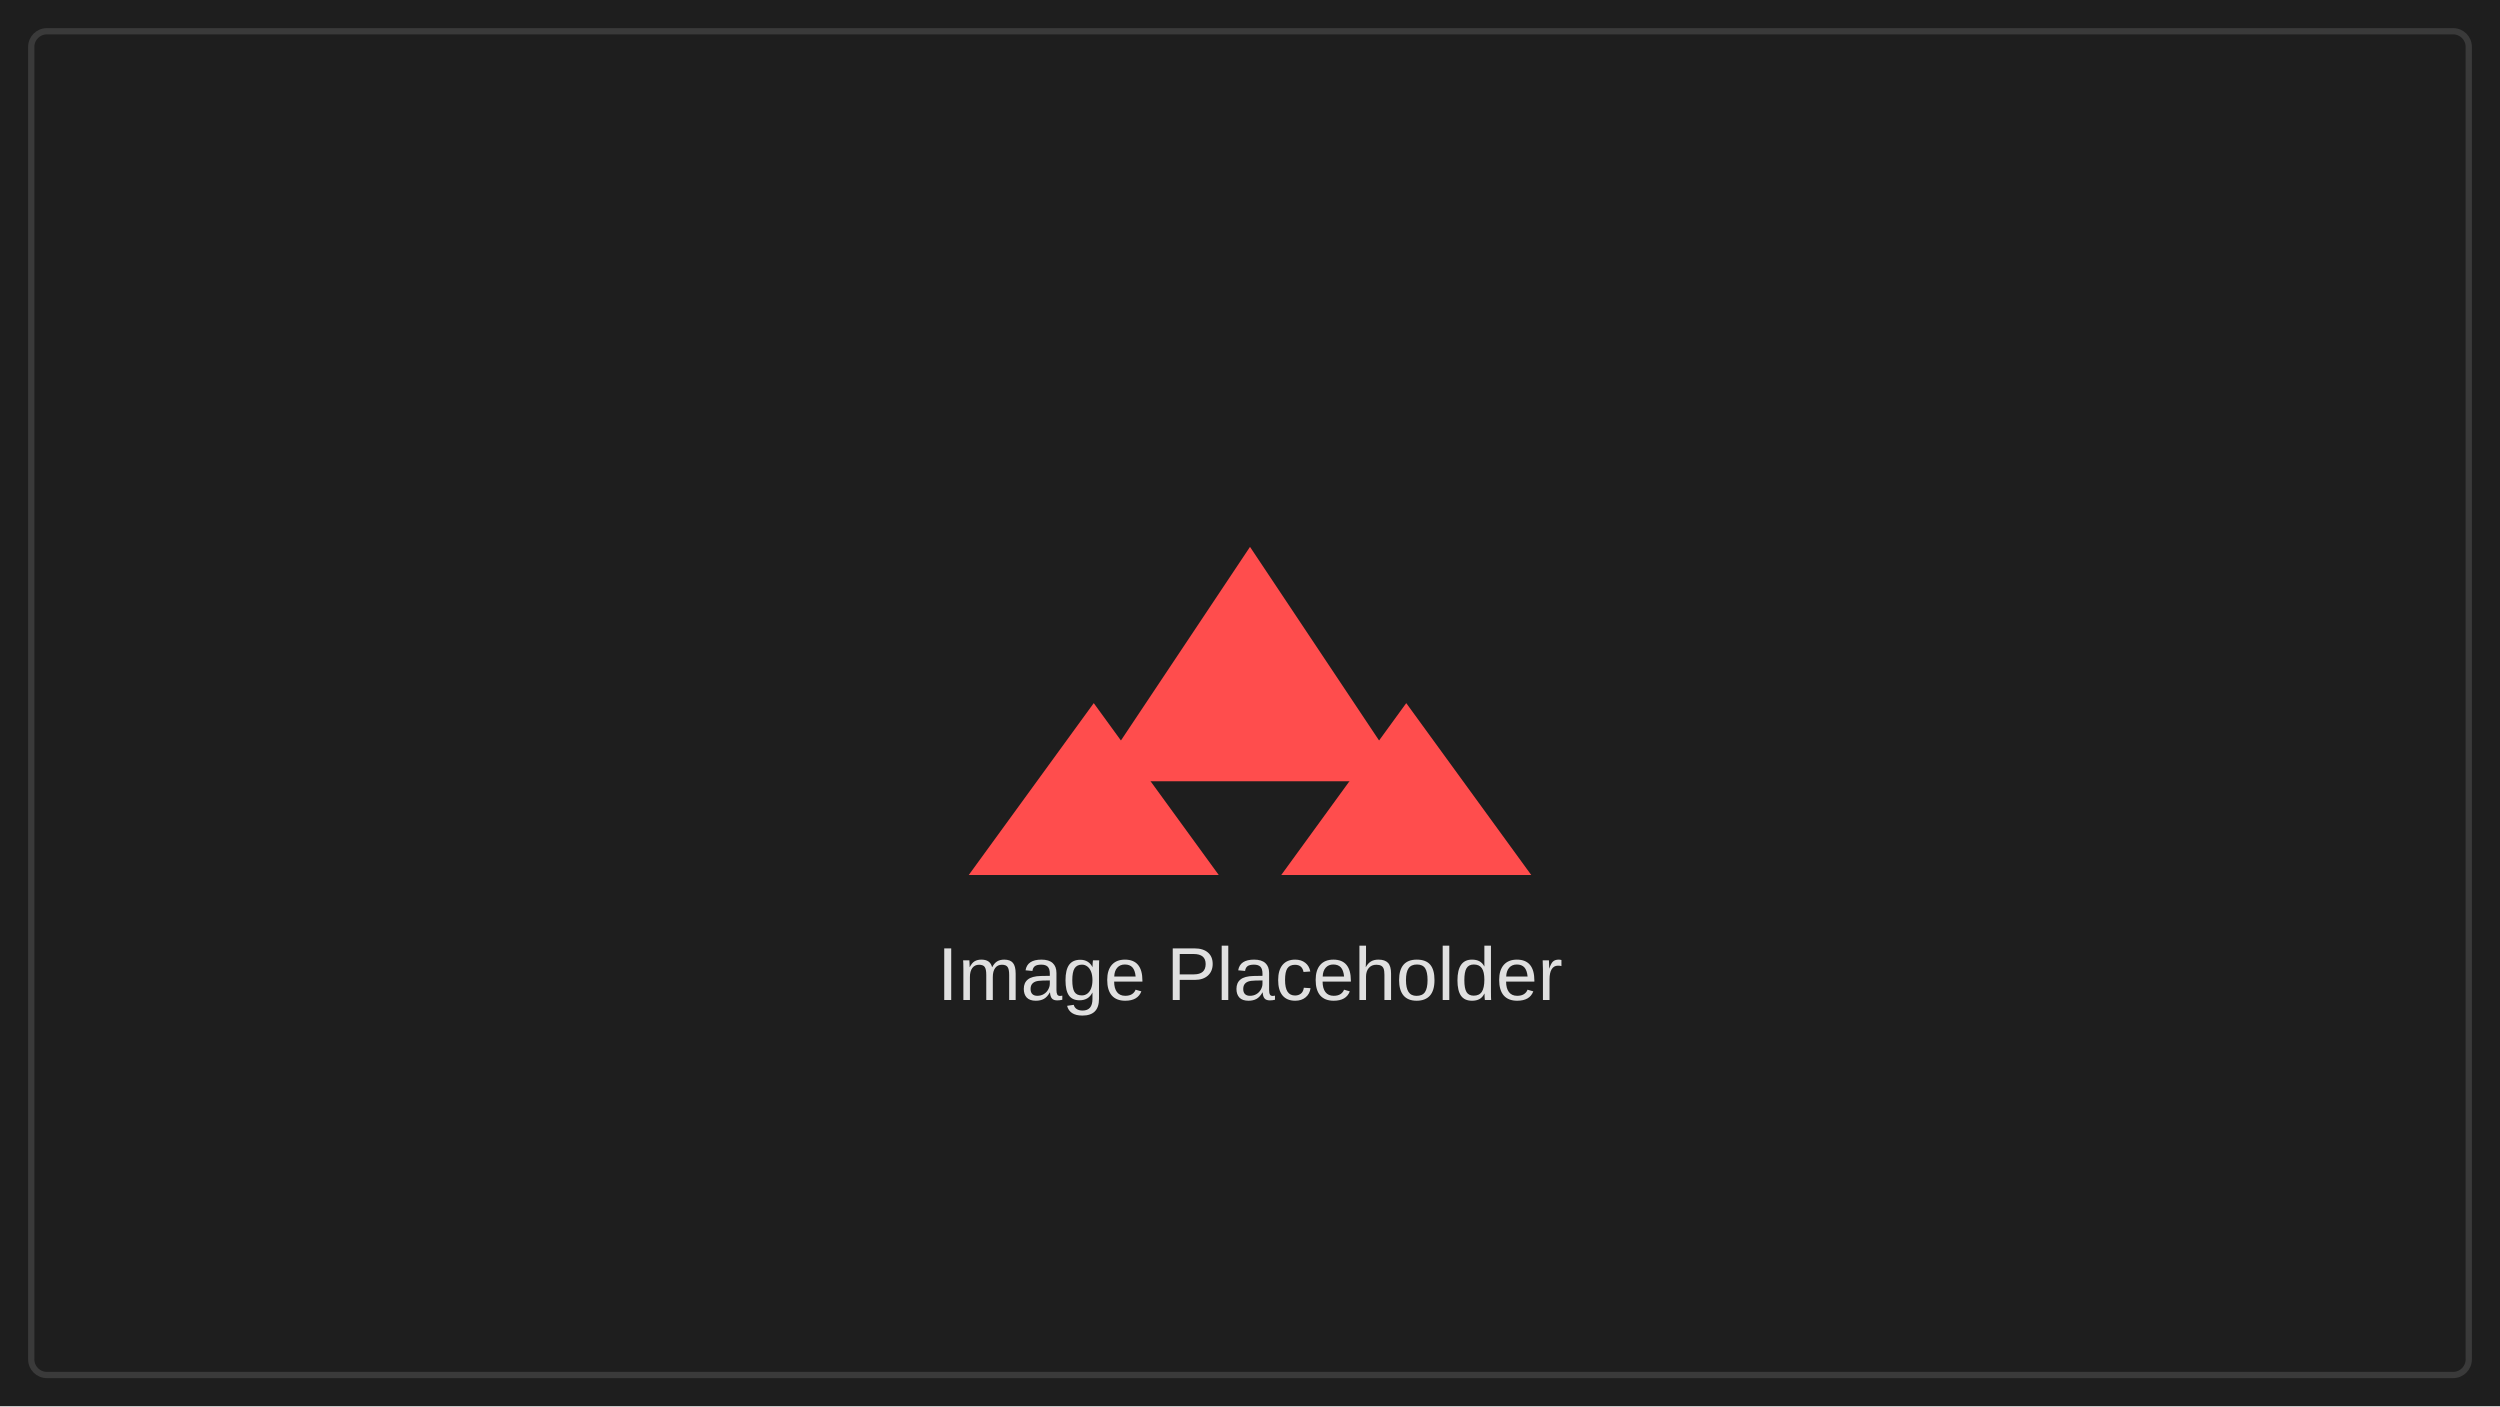
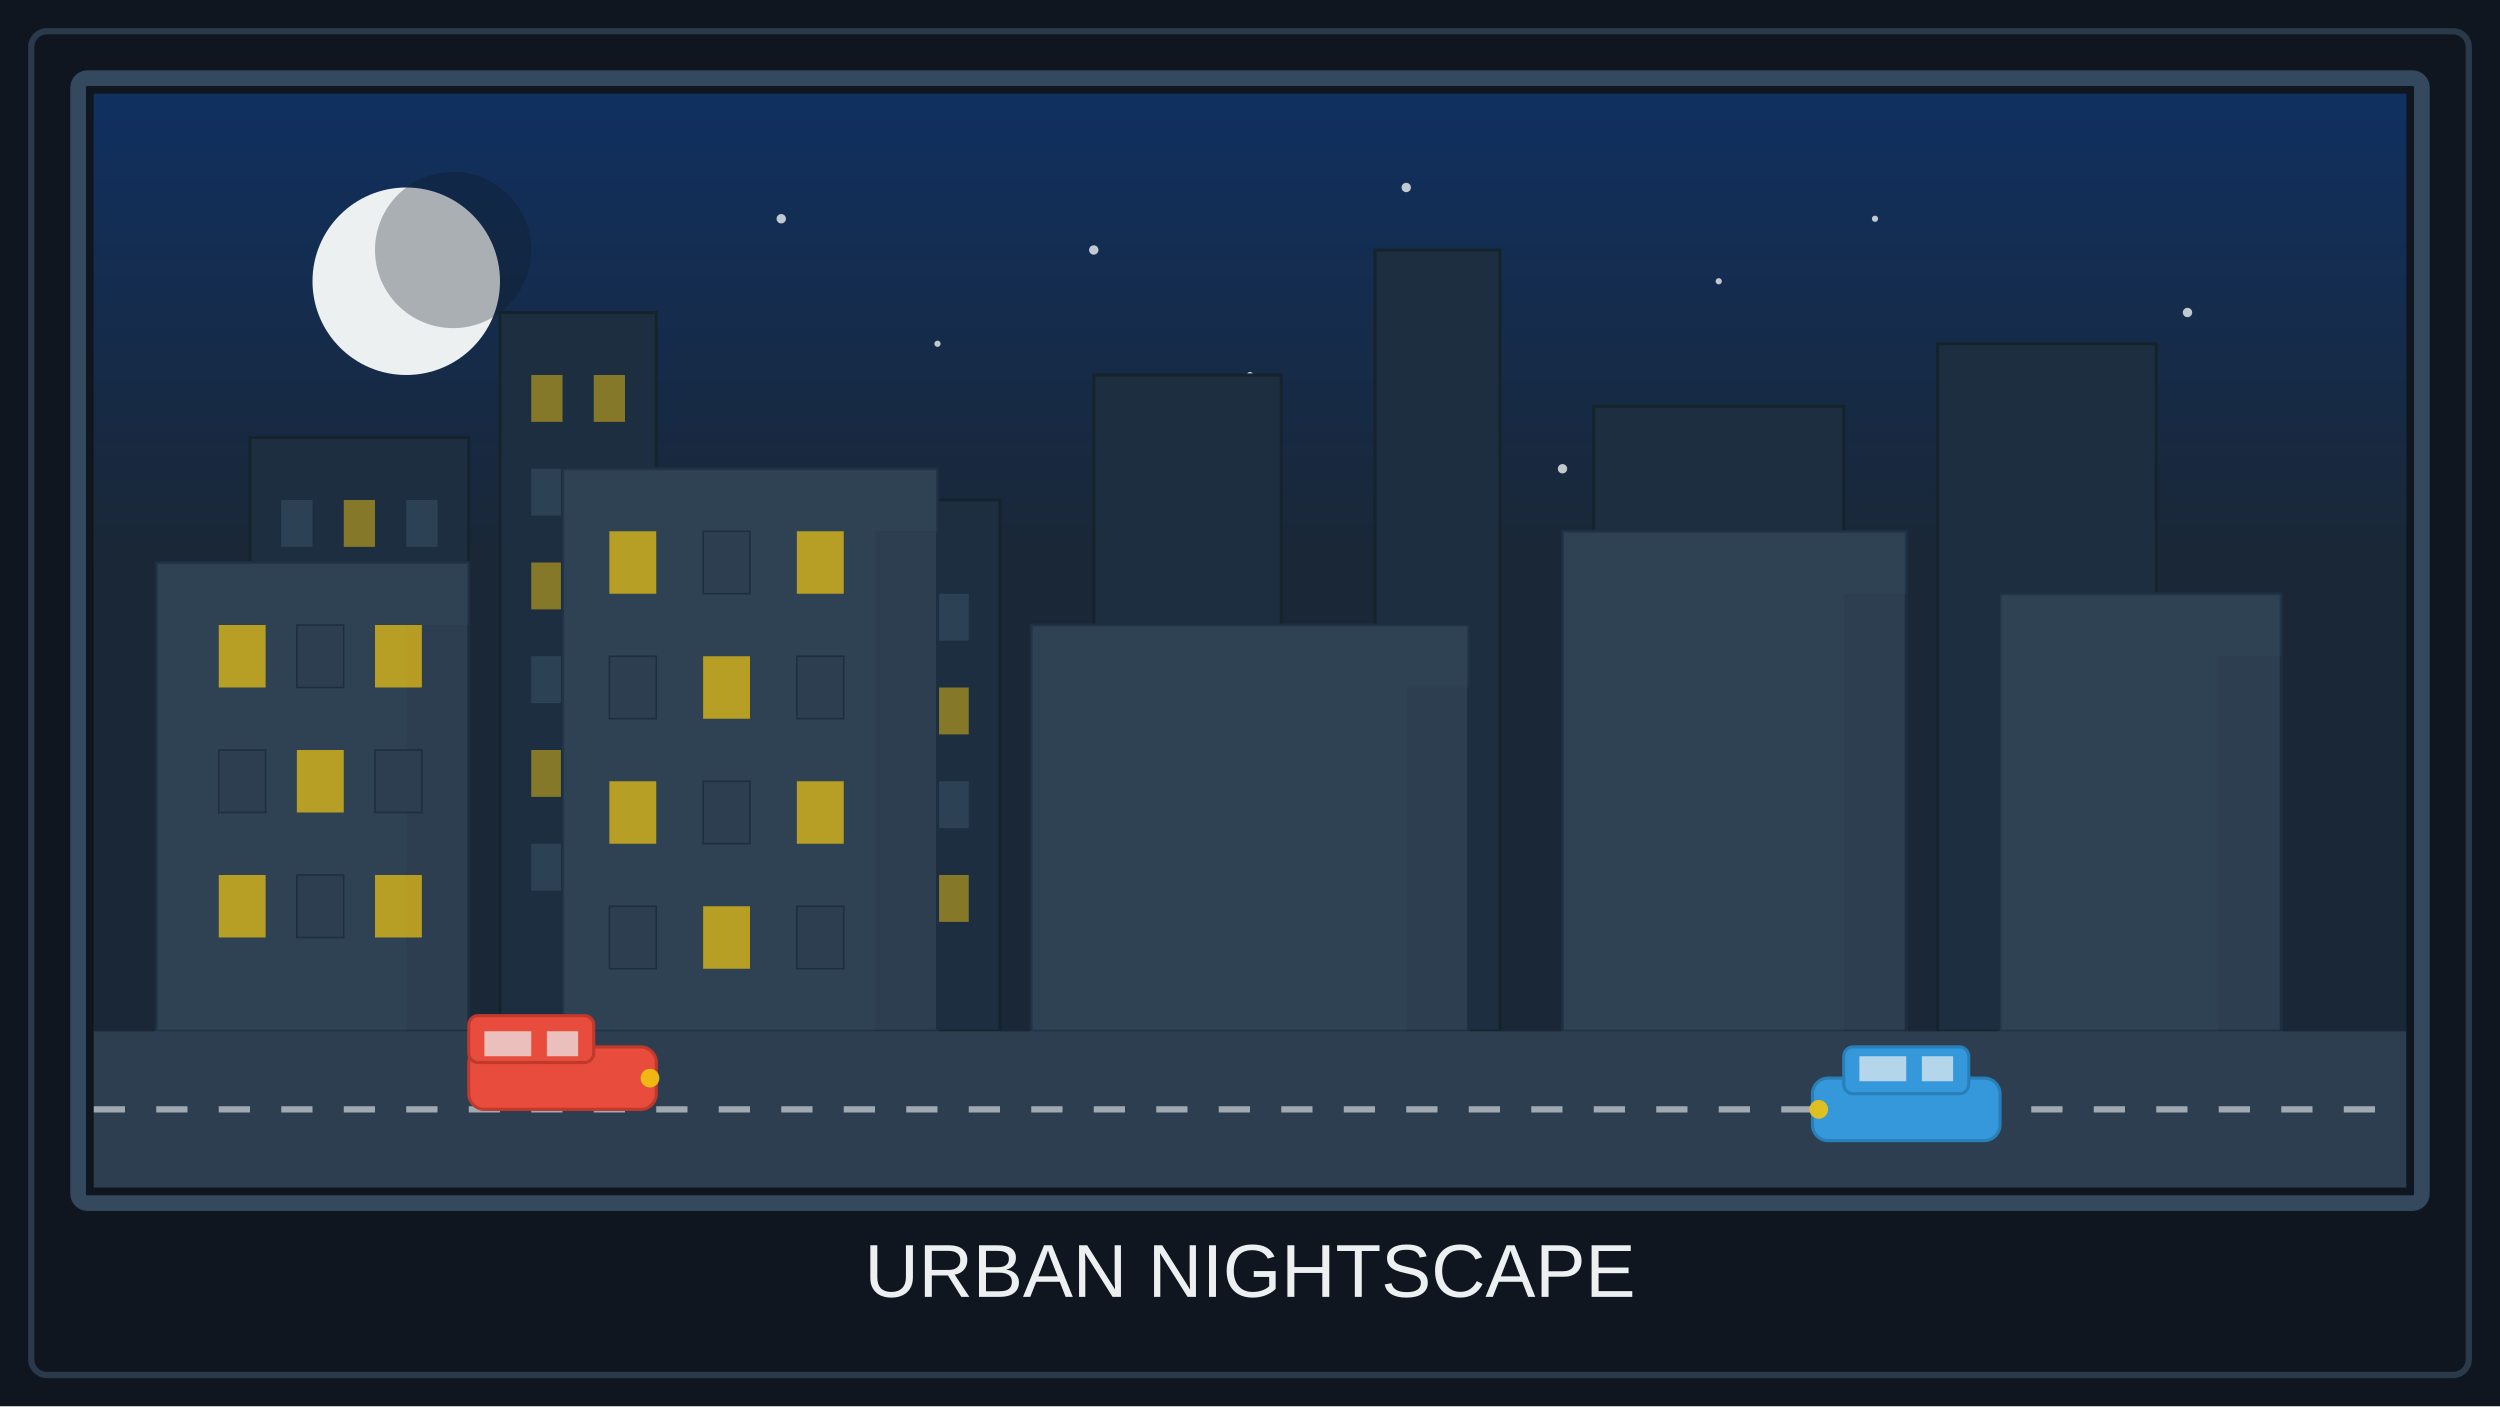
<svg xmlns="http://www.w3.org/2000/svg" width="800" height="450">
  <style>
    .background {
-       fill: #1E1E1E;
+       fill: #0F1620;
    }
    .outline {
      fill: none;
-       stroke: #3a3a3a;
+       stroke: #2A3A4A;
      stroke-width: 2;
    }
-     .icon {
-       fill: #ff4d4d;
-     }
-     .text {
+     .sky {
+       fill: #1A2736;
+     }
+     .sky-glow {
+       fill: url(#sky-gradient);
+     }
+     .building {
+       fill: #2C3E50;
+       stroke: #1C2E40;
+       stroke-width: 1;
+     }
+     .building-dark {
+       fill: #1C2E40;
+       stroke: #15232D;
+       stroke-width: 1;
+     }
+     .building-highlight {
+       fill: #34495E;
+     }
+     .window {
+       fill: #F1C40F;
+       opacity: 0.7;
+     }
+     .window-dark {
+       fill: #34495E;
+     }
+     .window-off {
+       fill: #2C3E50;
+       stroke: #1C2E40;
+       stroke-width: 0.5;
+     }
+     .road {
+       fill: #2C3E50;
+     }
+     .road-marking {
+       stroke: #ECF0F1;
+       stroke-width: 2;
+       stroke-dasharray: 10, 10;
+       opacity: 0.6;
+     }
+     .car {
+       fill: #E74C3C;
+       stroke: #C0392B;
+       stroke-width: 1;
+     }
+     .car-window {
+       fill: #ECF0F1;
+       opacity: 0.7;
+     }
+     .car-light {
+       fill: #F1C40F;
+       opacity: 0.9;
+     }
+     .car2 {
+       fill: #3498DB;
+       stroke: #2980B9;
+       stroke-width: 1;
+     }
+     .star {
+       fill: #ECF0F1;
+       opacity: 0.8;
+     }
+     .moon {
+       fill: #ECF0F1;
+     }
+     .frame {
+       fill: none;
+       stroke: #34495E;
+       stroke-width: 5;
+     }
+     .title {
      font-family: 'Arial', sans-serif;
      font-size: 24px;
-       fill: #e0e0e0;
+       font-weight: 300;
+       fill: #ECF0F1;
      text-anchor: middle;
    }
  </style>
+   <defs>
+     <linearGradient id="sky-gradient" x1="0%" y1="0%" x2="0%" y2="100%">
+       <stop offset="0%" stop-color="#103060" />
+       <stop offset="100%" stop-color="#1A2736" />
+     </linearGradient>
+   </defs>
  <rect class="background" width="800" height="450" />
  <rect class="outline" x="10" y="10" width="780" height="430" rx="5" />
-   <path class="icon" d="M400 175 L350 250 L450 250 Z" />
-   <path class="icon" d="M350 225 L310 280 L390 280 Z" />
-   <path class="icon" d="M450 225 L410 280 L490 280 Z" />
-   <text class="text" x="400" y="320">Image Placeholder</text>
+   <rect class="sky" x="30" y="30" width="740" height="300" />
+   <rect class="sky-glow" x="30" y="30" width="740" height="150" />
+   <circle class="moon" cx="130" cy="90" r="30" />
+   <circle fill="#0F1620" cx="145" cy="80" r="25" opacity="0.3" />
+   <circle class="star" cx="250" cy="70" r="1.5" />
+   <circle class="star" cx="300" cy="110" r="1" />
+   <circle class="star" cx="450" cy="60" r="1.5" />
+   <circle class="star" cx="550" cy="90" r="1" />
+   <circle class="star" cx="650" cy="120" r="1.5" />
+   <circle class="star" cx="200" cy="150" r="1" />
+   <circle class="star" cx="350" cy="80" r="1.5" />
+   <circle class="star" cx="400" cy="120" r="1" />
+   <circle class="star" cx="500" cy="150" r="1.5" />
+   <circle class="star" cx="600" cy="70" r="1" />
+   <circle class="star" cx="700" cy="100" r="1.5" />
+   <rect class="building-dark" x="80" y="140" width="70" height="190" />
+   <rect class="building-dark" x="160" y="100" width="50" height="230" />
+   <rect class="building-dark" x="230" y="160" width="90" height="170" />
+   <rect class="building-dark" x="350" y="120" width="60" height="210" />
+   <rect class="building-dark" x="440" y="80" width="40" height="250" />
+   <rect class="building-dark" x="510" y="130" width="80" height="200" />
+   <rect class="building-dark" x="620" y="110" width="70" height="220" />
+   <g opacity="0.7">
+     <rect class="window-dark" x="90" y="160" width="10" height="15" />
+     <rect class="window" x="110" y="160" width="10" height="15" />
+     <rect class="window-dark" x="130" y="160" width="10" height="15" />
+     <rect class="window" x="90" y="190" width="10" height="15" />
+     <rect class="window-dark" x="110" y="190" width="10" height="15" />
+     <rect class="window" x="130" y="190" width="10" height="15" />
+     <rect class="window-dark" x="90" y="220" width="10" height="15" />
+     <rect class="window" x="110" y="220" width="10" height="15" />
+     <rect class="window-dark" x="130" y="220" width="10" height="15" />
+     <rect class="window" x="90" y="250" width="10" height="15" />
+     <rect class="window-dark" x="110" y="250" width="10" height="15" />
+     <rect class="window" x="130" y="250" width="10" height="15" />
+     <rect class="window-dark" x="90" y="280" width="10" height="15" />
+     <rect class="window" x="110" y="280" width="10" height="15" />
+     <rect class="window-dark" x="130" y="280" width="10" height="15" />
+     <rect class="window" x="170" y="120" width="10" height="15" />
+     <rect class="window" x="190" y="120" width="10" height="15" />
+     <rect class="window-dark" x="170" y="150" width="10" height="15" />
+     <rect class="window" x="190" y="150" width="10" height="15" />
+     <rect class="window" x="170" y="180" width="10" height="15" />
+     <rect class="window-dark" x="190" y="180" width="10" height="15" />
+     <rect class="window-dark" x="170" y="210" width="10" height="15" />
+     <rect class="window" x="190" y="210" width="10" height="15" />
+     <rect class="window" x="170" y="240" width="10" height="15" />
+     <rect class="window-dark" x="190" y="240" width="10" height="15" />
+     <rect class="window-dark" x="170" y="270" width="10" height="15" />
+     <rect class="window" x="190" y="270" width="10" height="15" />
+     <rect class="window" x="240" y="190" width="10" height="15" />
+     <rect class="window-dark" x="260" y="190" width="10" height="15" />
+     <rect class="window" x="280" y="190" width="10" height="15" />
+     <rect class="window-dark" x="300" y="190" width="10" height="15" />
+     <rect class="window-dark" x="240" y="220" width="10" height="15" />
+     <rect class="window" x="260" y="220" width="10" height="15" />
+     <rect class="window-dark" x="280" y="220" width="10" height="15" />
+     <rect class="window" x="300" y="220" width="10" height="15" />
+     <rect class="window" x="240" y="250" width="10" height="15" />
+     <rect class="window-dark" x="260" y="250" width="10" height="15" />
+     <rect class="window" x="280" y="250" width="10" height="15" />
+     <rect class="window-dark" x="300" y="250" width="10" height="15" />
+     <rect class="window-dark" x="240" y="280" width="10" height="15" />
+     <rect class="window" x="260" y="280" width="10" height="15" />
+     <rect class="window-dark" x="280" y="280" width="10" height="15" />
+     <rect class="window" x="300" y="280" width="10" height="15" />
+   </g>
+   <rect class="building" x="50" y="180" width="100" height="150" />
+   <path class="building-highlight" d="M50,180 L150,180 L150,200 L130,200 L130,330 L50,330 Z" opacity="0.3" />
+   <rect class="building" x="180" y="150" width="120" height="180" />
+   <path class="building-highlight" d="M180,150 L300,150 L300,170 L280,170 L280,330 L180,330 Z" opacity="0.3" />
+   <rect class="building" x="330" y="200" width="140" height="130" />
+   <path class="building-highlight" d="M330,200 L470,200 L470,220 L450,220 L450,330 L330,330 Z" opacity="0.3" />
+   <rect class="building" x="500" y="170" width="110" height="160" />
+   <path class="building-highlight" d="M500,170 L610,170 L610,190 L590,190 L590,330 L500,330 Z" opacity="0.3" />
+   <rect class="building" x="640" y="190" width="90" height="140" />
+   <path class="building-highlight" d="M640,190 L730,190 L730,210 L710,210 L710,330 L640,330 Z" opacity="0.3" />
+   <rect class="window" x="70" y="200" width="15" height="20" />
+   <rect class="window-off" x="95" y="200" width="15" height="20" />
+   <rect class="window" x="120" y="200" width="15" height="20" />
+   <rect class="window-off" x="70" y="240" width="15" height="20" />
+   <rect class="window" x="95" y="240" width="15" height="20" />
+   <rect class="window-off" x="120" y="240" width="15" height="20" />
+   <rect class="window" x="70" y="280" width="15" height="20" />
+   <rect class="window-off" x="95" y="280" width="15" height="20" />
+   <rect class="window" x="120" y="280" width="15" height="20" />
+   <rect class="window" x="195" y="170" width="15" height="20" />
+   <rect class="window-off" x="225" y="170" width="15" height="20" />
+   <rect class="window" x="255" y="170" width="15" height="20" />
+   <rect class="window-off" x="195" y="210" width="15" height="20" />
+   <rect class="window" x="225" y="210" width="15" height="20" />
+   <rect class="window-off" x="255" y="210" width="15" height="20" />
+   <rect class="window" x="195" y="250" width="15" height="20" />
+   <rect class="window-off" x="225" y="250" width="15" height="20" />
+   <rect class="window" x="255" y="250" width="15" height="20" />
+   <rect class="window-off" x="195" y="290" width="15" height="20" />
+   <rect class="window" x="225" y="290" width="15" height="20" />
+   <rect class="window-off" x="255" y="290" width="15" height="20" />
+   <rect class="road" x="30" y="330" width="740" height="50" />
+   <line class="road-marking" x1="30" y1="355" x2="770" y2="355" />
+   <rect class="car" x="150" y="335" width="60" height="20" rx="5" />
+   <rect class="car" x="150" y="325" width="40" height="15" rx="3" />
+   <rect class="car-window" x="155" y="330" width="15" height="8" />
+   <rect class="car-window" x="175" y="330" width="10" height="8" />
+   <circle class="car-light" cx="208" cy="345" r="3" />
+   <rect class="car2" x="580" y="345" width="60" height="20" rx="5" />
+   <rect class="car2" x="590" y="335" width="40" height="15" rx="3" />
+   <rect class="car-window" x="595" y="338" width="15" height="8" />
+   <rect class="car-window" x="615" y="338" width="10" height="8" />
+   <circle class="car-light" cx="582" cy="355" r="3" />
+   <rect class="frame" x="25" y="25" width="750" height="360" rx="3" />
+   <text class="title" x="400" y="415">URBAN NIGHTSCAPE</text>
</svg>
